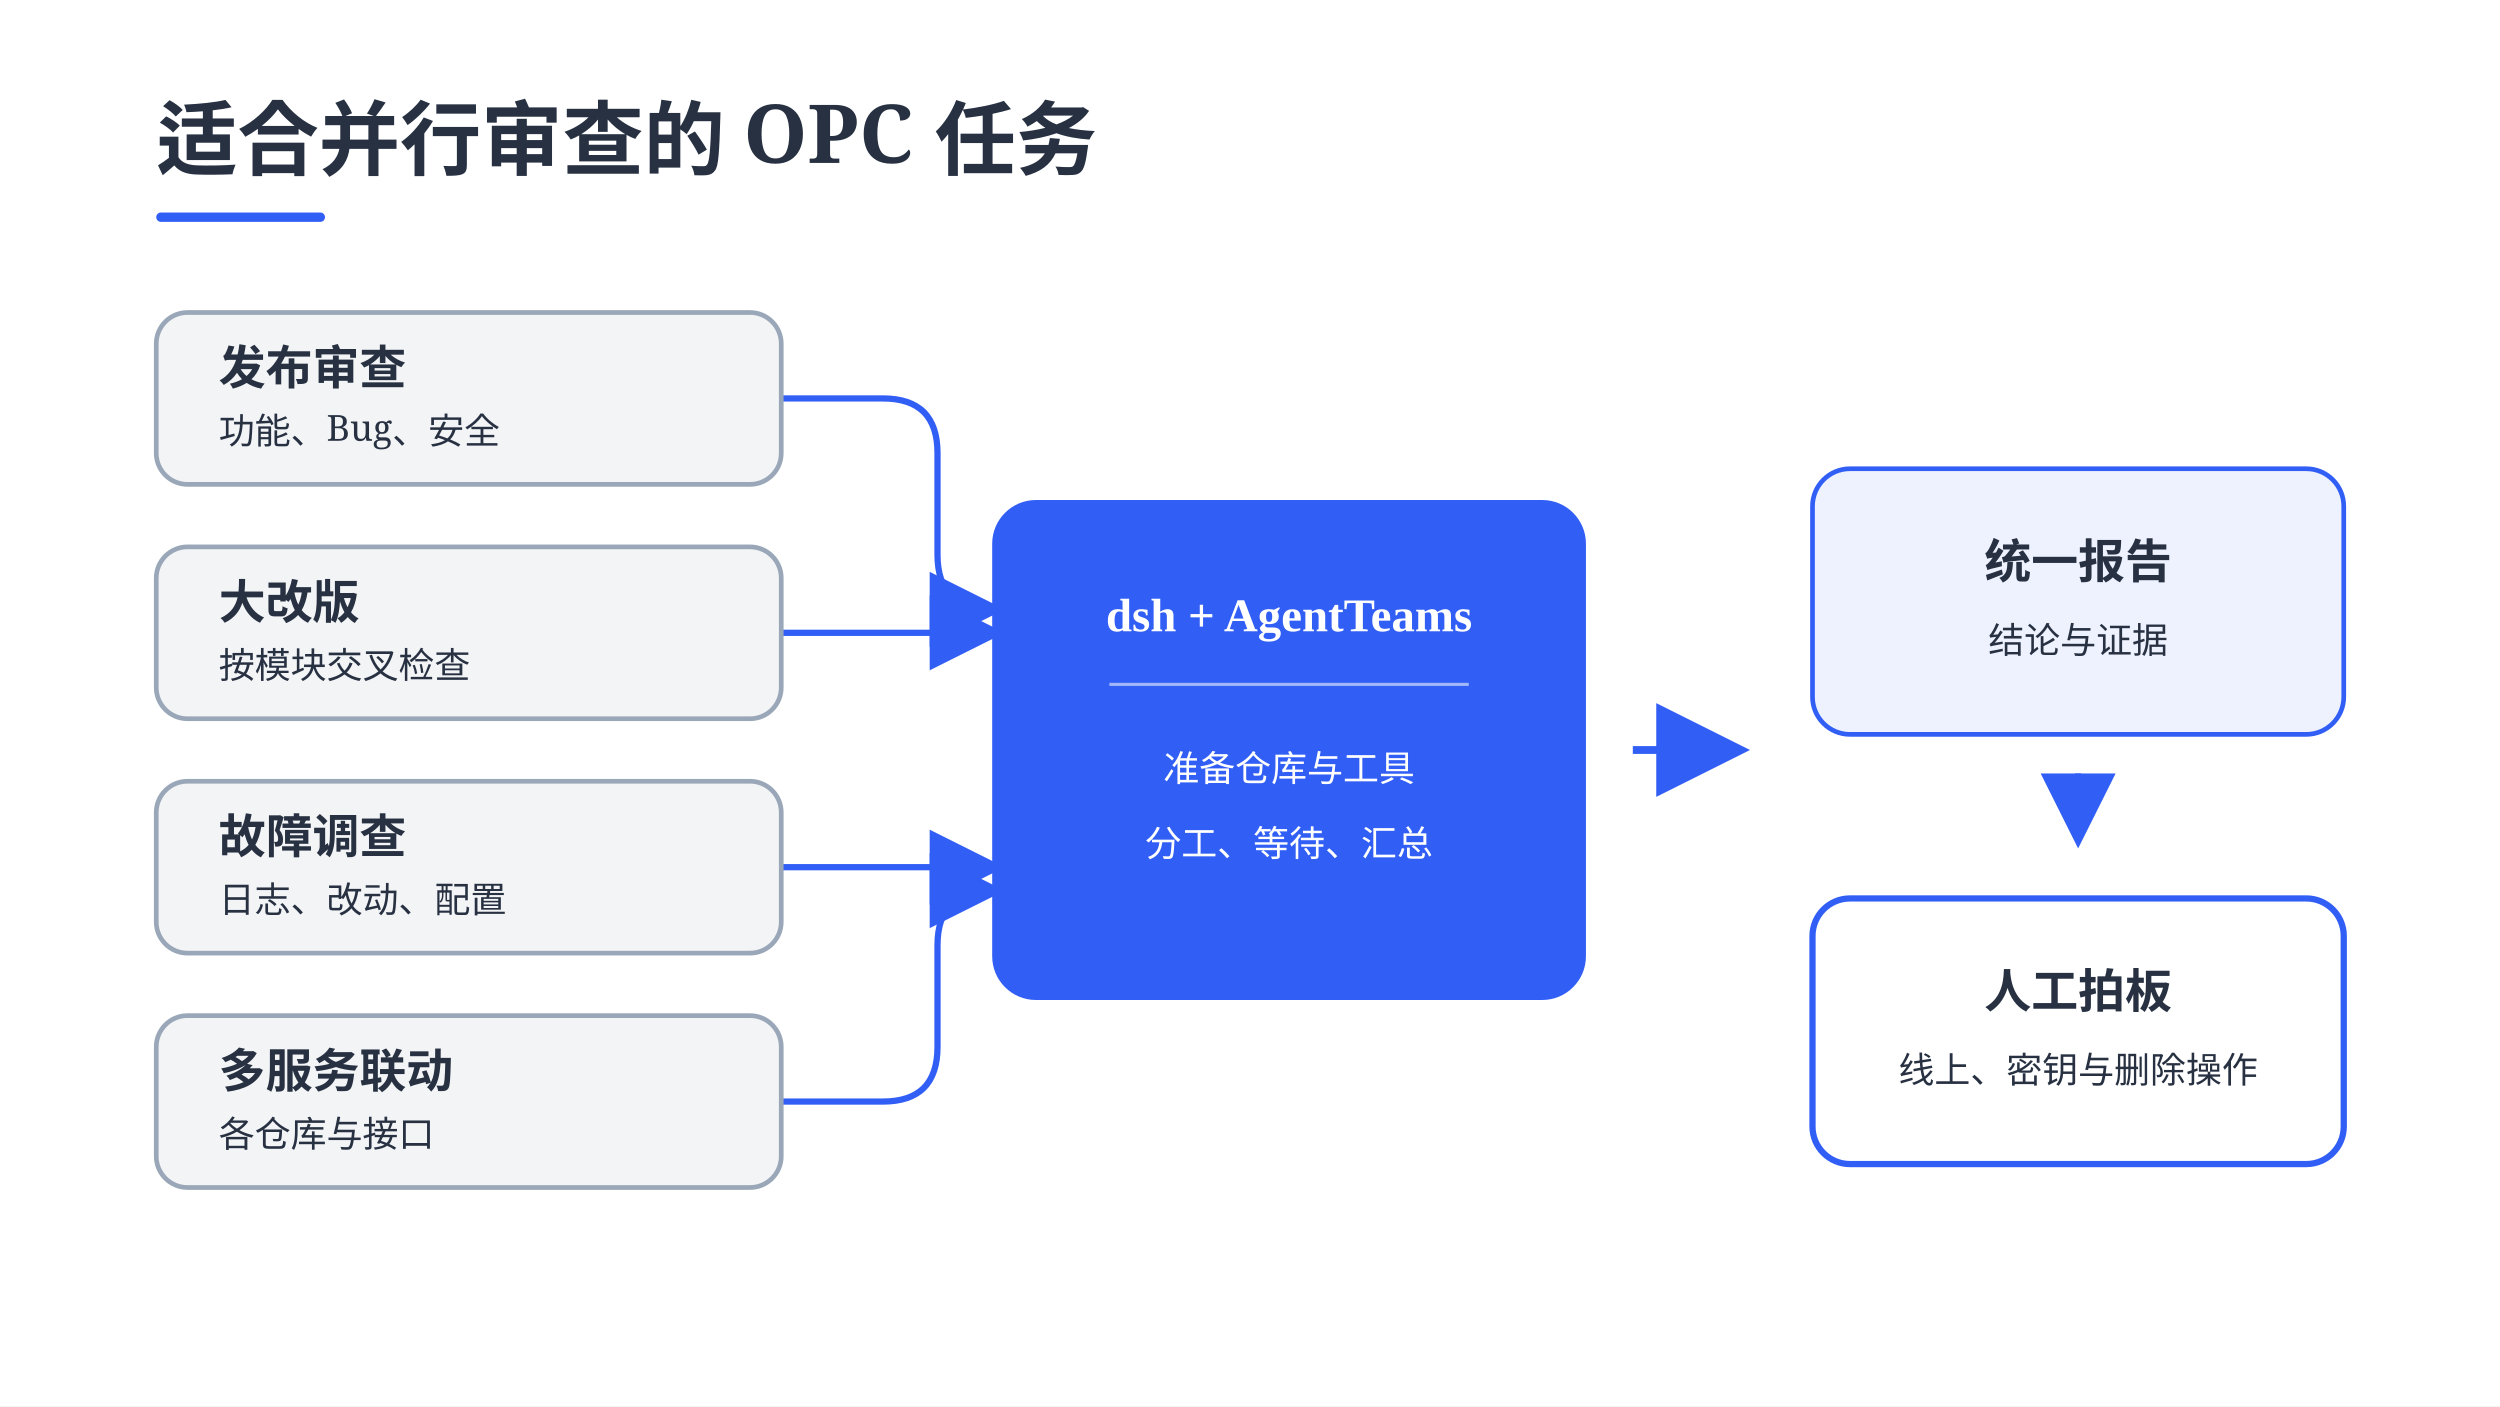
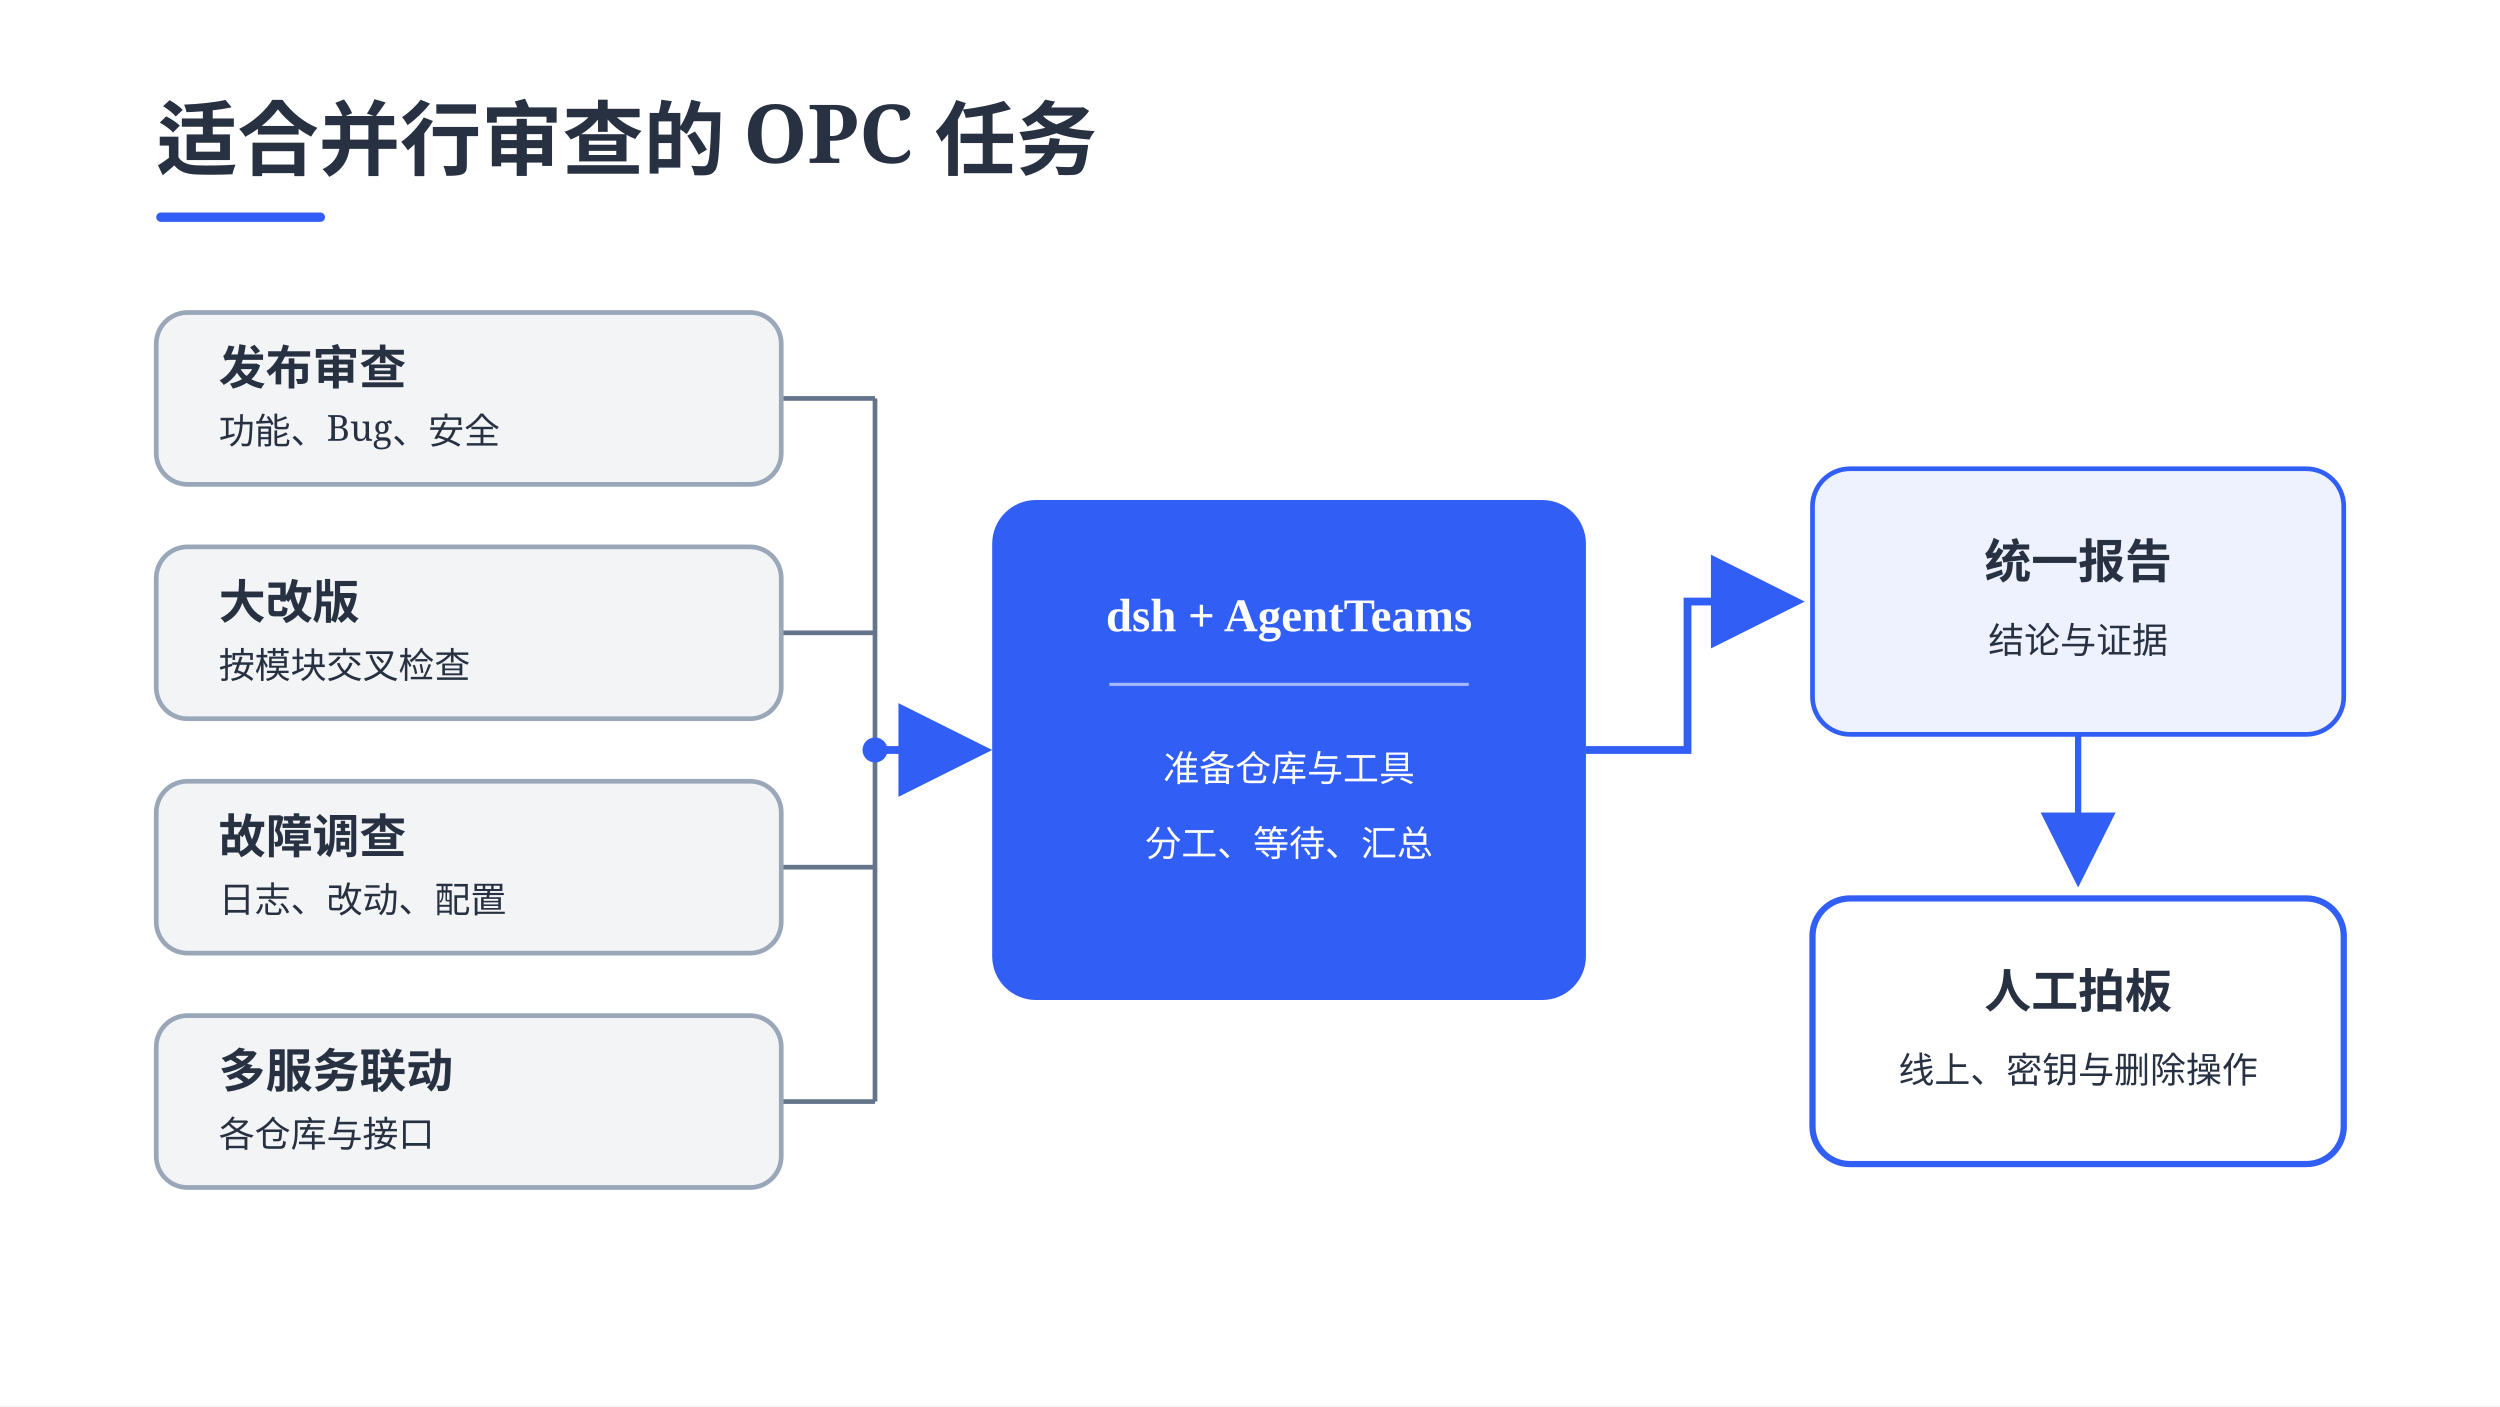
<svg xmlns="http://www.w3.org/2000/svg" viewBox="0 0 1600 900" width="1600" height="900">
  <defs>
    <marker id="arrow-blue" markerWidth="12" markerHeight="12" refX="10" refY="6" orient="auto" markerUnits="strokeWidth">
      <path d="M0,0 L12,6 L0,12 Z" fill="#315EF5" />
    </marker>
    <style>
      .cn { font-family: SimSun, "Songti SC", serif; fill: #273142; }
      .en { font-family: "Times New Roman", serif; }
      .title { font-size: 52px; font-weight: 700; }
      .node-title { font-size: 30px; font-weight: 700; }
      .desc { font-size: 23px; }
      .white { fill: #FFFFFF; }
    </style>
  </defs>
  <rect width="1600" height="900" fill="#FFFFFF" />
  <text x="100" y="108" class="cn title">适合并行审查的 OPC 任务</text>
  <rect x="100" y="136" width="108" height="6" rx="3" fill="#315EF5" />
-   <path d="M500 255 H565 Q600 255 600 290 V355 Q600 390 635 390" fill="none" stroke="#315EF5" stroke-width="4" marker-end="url(#arrow-blue)" />
-   <path d="M500 405 H635" fill="none" stroke="#315EF5" stroke-width="4" marker-end="url(#arrow-blue)" />
-   <path d="M500 555 H635" fill="none" stroke="#315EF5" stroke-width="4" marker-end="url(#arrow-blue)" />
-   <path d="M500 705 H565 Q600 705 600 670 V605 Q600 570 635 570" fill="none" stroke="#315EF5" stroke-width="4" marker-end="url(#arrow-blue)" />
+   <path d="M500 255 H560 M500 405 H560 M500 555 H560 M500 705 H560 M560 255 V705" fill="none" stroke="#64748B" stroke-width="3" />
+   <circle cx="560" cy="480" r="8" fill="#315EF5" />
+   <path d="M560 480 H625" fill="none" stroke="#315EF5" stroke-width="5" marker-end="url(#arrow-blue)" />
  <g>
    <rect x="100" y="200" width="400" height="110" rx="20" fill="#F3F4F6" stroke="#9AA7B8" stroke-width="3" />
    <text x="140" y="246" class="cn node-title">发布审查</text>
    <text x="140" y="284" class="cn desc">功能、Bug、安全</text>
  </g>
  <g>
    <rect x="100" y="350" width="400" height="110" rx="20" fill="#F3F4F6" stroke="#9AA7B8" stroke-width="3" />
    <text x="140" y="396" class="cn node-title">大改版</text>
    <text x="140" y="434" class="cn desc">按模块交叉检查</text>
  </g>
  <g>
    <rect x="100" y="500" width="400" height="110" rx="20" fill="#F3F4F6" stroke="#9AA7B8" stroke-width="3" />
    <text x="140" y="546" class="cn node-title">故障调查</text>
    <text x="140" y="584" class="cn desc">日志、改动、配置</text>
  </g>
  <g>
    <rect x="100" y="650" width="400" height="110" rx="20" fill="#F3F4F6" stroke="#9AA7B8" stroke-width="3" />
    <text x="140" y="696" class="cn node-title">多服务联动</text>
    <text x="140" y="734" class="cn desc">各仓库与接口</text>
  </g>
  <g>
    <rect x="635" y="320" width="380" height="320" rx="28" fill="#315EF5" />
    <text x="825" y="404" text-anchor="middle" class="en node-title white">dsh + AgentTeams</text>
    <line x1="710" y1="438" x2="940" y2="438" stroke="#FFFFFF" stroke-width="2" opacity="0.55" />
    <text x="825" y="500" text-anchor="middle" class="cn desc white">准备仓库与工具</text>
    <text x="825" y="548" text-anchor="middle" class="cn desc white">分工、等待、汇总</text>
  </g>
-   <path d="M1045 480 H1110" fill="none" stroke="#315EF5" stroke-width="5" marker-end="url(#arrow-blue)" />
+   <path d="M1015 480 H1080 V385 H1145" fill="none" stroke="#315EF5" stroke-width="5" marker-end="url(#arrow-blue)" />
  <g>
    <rect x="1160" y="300" width="340" height="170" rx="24" fill="#EEF2FF" stroke="#315EF5" stroke-width="3" />
    <text x="1330" y="370" text-anchor="middle" class="cn node-title">统一报告</text>
    <text x="1330" y="418" text-anchor="middle" class="cn desc">结论与证据</text>
  </g>
-   <path d="M1330 495 V535" fill="none" stroke="#315EF5" stroke-width="4" marker-end="url(#arrow-blue)" />
+   <path d="M1330 470 V560" fill="none" stroke="#315EF5" stroke-width="4" marker-end="url(#arrow-blue)" />
  <g>
    <rect x="1160" y="575" width="340" height="170" rx="24" fill="#FFFFFF" stroke="#315EF5" stroke-width="4" />
    <text x="1330" y="645" text-anchor="middle" class="cn node-title">人工拍板</text>
    <text x="1330" y="693" text-anchor="middle" class="cn desc">线上、密钥与删除操作</text>
  </g>
</svg>
